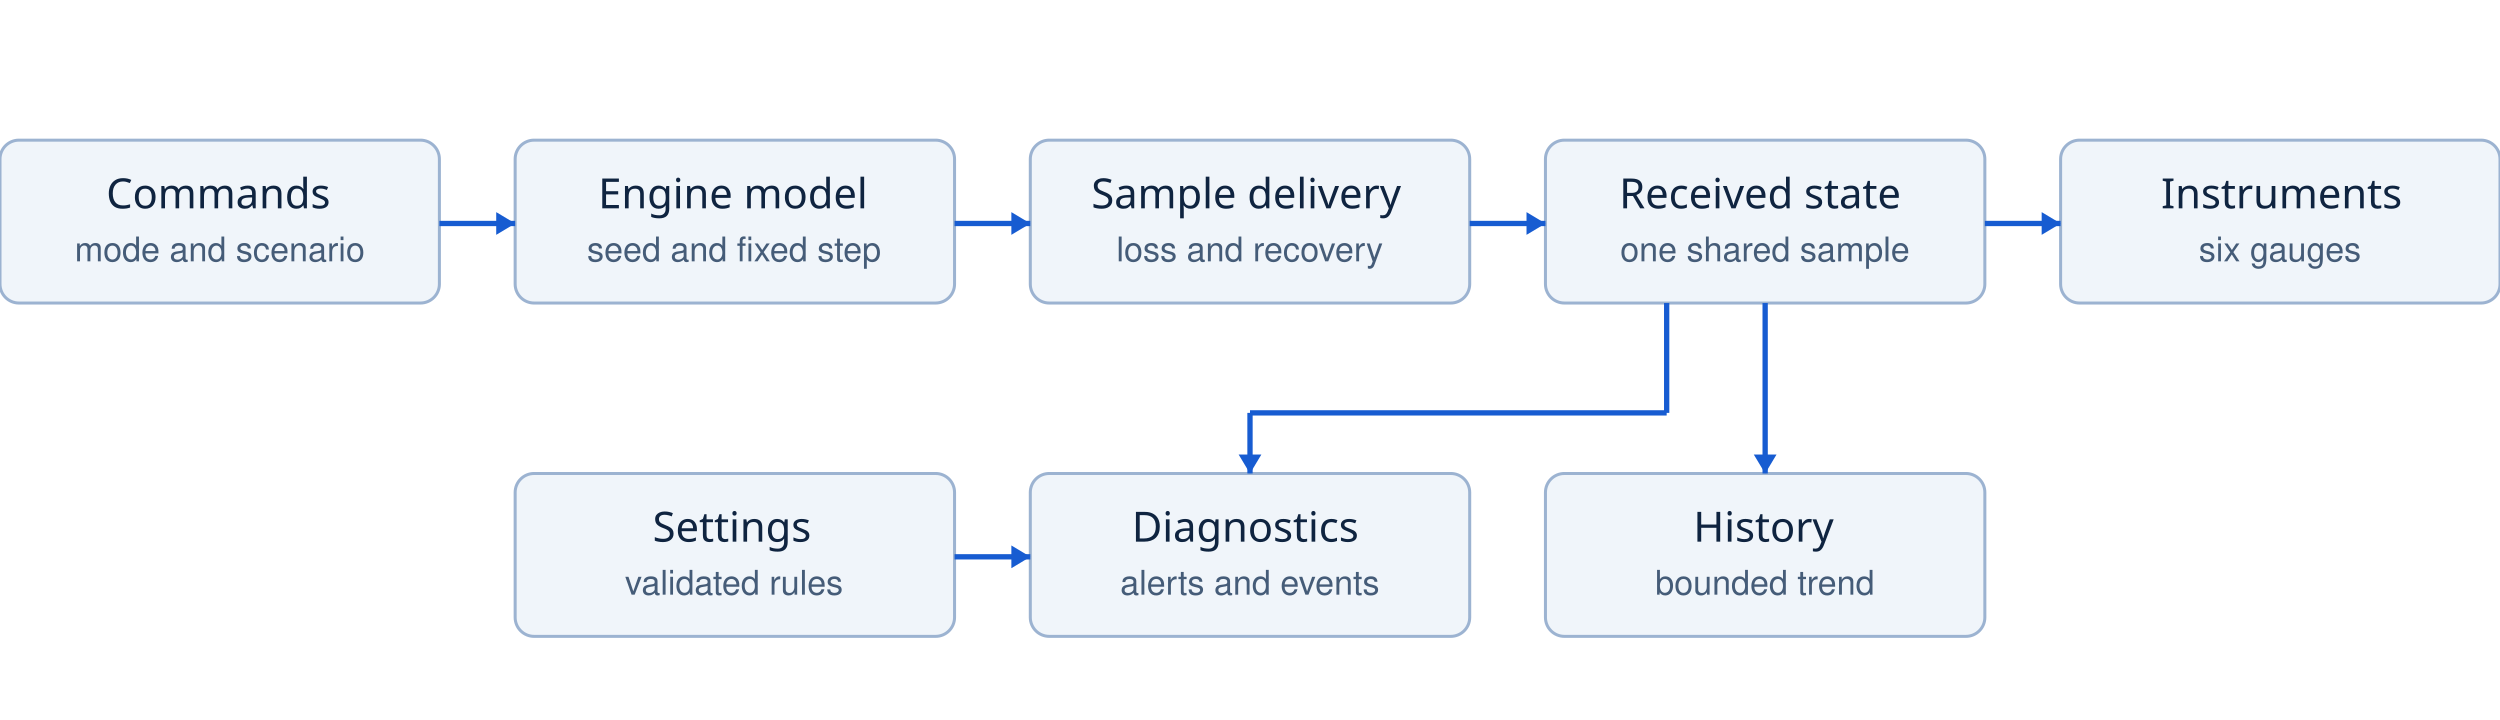
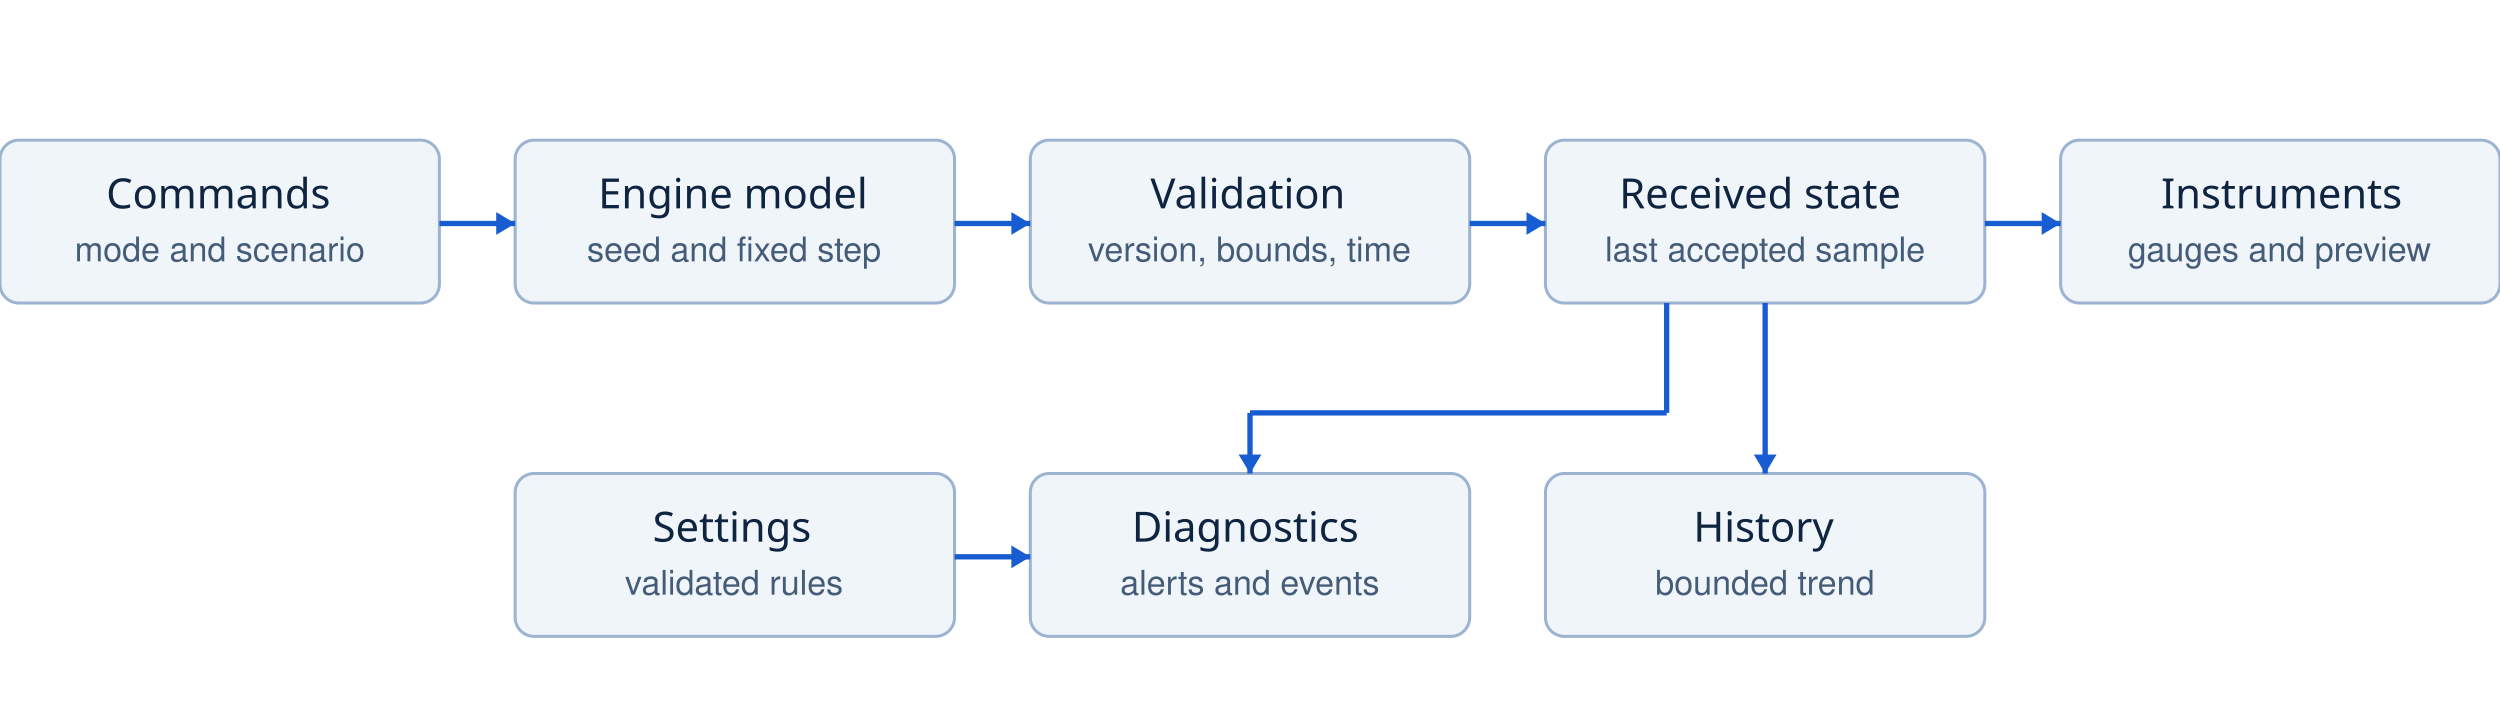
<svg xmlns="http://www.w3.org/2000/svg" width="660" height="190" preserveAspectRatio="xMinYMin meet" viewBox="0 0 660 190" version="1.0" fill-rule="evenodd">
  <clipPath id="clip">
    <rect x="0" y="0" width="660" height="190" />
  </clipPath>
  <g id="group" transform="scale(1,-1) translate(0,-190)" style="clip-path: url(#clip)">
    <g transform="">
      <rect x="0" y="110" width="116" height="43" rx="5" ry="5" style="stroke: rgb(61%,70%,82%); stroke-linecap: butt; stroke-width: 0.8; fill: rgb(94%,96%,98%); fill-rule: evenodd;" />
      <text x="28.052" y="135" style="font-family: Helvetica-Bold; font-size: 11px;fill: rgb(6%,14%,25%); stroke:none;" transform="translate(0,270) scale(1,-1)">Commands</text>
      <text x="19.732" y="121" style="font-family: Helvetica; font-size: 9px;fill: rgb(27%,36%,47%); stroke:none;" transform="translate(0,242) scale(1,-1)">mode and scenario</text>
      <rect x="136" y="110" width="116" height="43" rx="5" ry="5" style="stroke: rgb(61%,70%,82%); stroke-linecap: butt; stroke-width: 0.8; fill: rgb(94%,96%,98%); fill-rule: evenodd;" />
      <text x="157.936" y="135" style="font-family: Helvetica-Bold; font-size: 11px;fill: rgb(6%,14%,25%); stroke:none;" transform="translate(0,270) scale(1,-1)">Engine model</text>
      <text x="154.976" y="121" style="font-family: Helvetica; font-size: 9px;fill: rgb(27%,36%,47%); stroke:none;" transform="translate(0,242) scale(1,-1)">seed and fixed step</text>
      <rect x="272" y="110" width="116" height="43" rx="5" ry="5" style="stroke: rgb(61%,70%,82%); stroke-linecap: butt; stroke-width: 0.8; fill: rgb(94%,96%,98%); fill-rule: evenodd;" />
-       <text x="288.118" y="135" style="font-family: Helvetica-Bold; font-size: 11px;fill: rgb(6%,14%,25%); stroke:none;" transform="translate(0,270) scale(1,-1)">Sample delivery</text>
-       <text x="294.738" y="121" style="font-family: Helvetica; font-size: 9px;fill: rgb(27%,36%,47%); stroke:none;" transform="translate(0,242) scale(1,-1)">loss and recovery</text>
+       <text x="303.716" y="135" style="font-family: Helvetica-Bold; font-size: 11px;fill: rgb(6%,14%,25%); stroke:none;" transform="translate(0,270) scale(1,-1)">Validation</text>
+       <text x="287.232" y="121" style="font-family: Helvetica; font-size: 9px;fill: rgb(27%,36%,47%); stroke:none;" transform="translate(0,242) scale(1,-1)">version, bounds, time</text>
      <rect x="408" y="110" width="116" height="43" rx="5" ry="5" style="stroke: rgb(61%,70%,82%); stroke-linecap: butt; stroke-width: 0.8; fill: rgb(94%,96%,98%); fill-rule: evenodd;" />
      <text x="427.483" y="135" style="font-family: Helvetica-Bold; font-size: 11px;fill: rgb(6%,14%,25%); stroke:none;" transform="translate(0,270) scale(1,-1)">Received state</text>
-       <text x="427.732" y="121" style="font-family: Helvetica; font-size: 9px;fill: rgb(27%,36%,47%); stroke:none;" transform="translate(0,242) scale(1,-1)">one shared sample</text>
+       <text x="423.731" y="121" style="font-family: Helvetica; font-size: 9px;fill: rgb(27%,36%,47%); stroke:none;" transform="translate(0,242) scale(1,-1)">last accepted sample</text>
      <rect x="544" y="110" width="116" height="43" rx="5" ry="5" style="stroke: rgb(61%,70%,82%); stroke-linecap: butt; stroke-width: 0.8; fill: rgb(94%,96%,98%); fill-rule: evenodd;" />
      <text x="570.524" y="135" style="font-family: Helvetica-Bold; font-size: 11px;fill: rgb(6%,14%,25%); stroke:none;" transform="translate(0,270) scale(1,-1)">Instruments</text>
-       <text x="580.49" y="121" style="font-family: Helvetica; font-size: 9px;fill: rgb(27%,36%,47%); stroke:none;" transform="translate(0,242) scale(1,-1)">six gauges</text>
+       <text x="561.73" y="121" style="font-family: Helvetica; font-size: 9px;fill: rgb(27%,36%,47%); stroke:none;" transform="translate(0,242) scale(1,-1)">gauges and preview</text>
      <path d="M 116,131 L 136,131 Z" style="stroke: rgb(9%,36%,82%); stroke-linecap: butt; stroke-width: 1.4;" />
      <polygon points="136 131, 131 134, 131 128" style="stroke: none; stroke-linecap: butt; stroke-width: 1; fill: rgb(9%,36%,82%); fill-rule: evenodd;" />
      <path d="M 252,131 L 272,131 Z" style="stroke: rgb(9%,36%,82%); stroke-linecap: butt; stroke-width: 1.4;" />
      <polygon points="272 131, 267 134, 267 128" style="stroke: none; stroke-linecap: butt; stroke-width: 1; fill: rgb(9%,36%,82%); fill-rule: evenodd;" />
      <path d="M 388,131 L 408,131 Z" style="stroke: rgb(9%,36%,82%); stroke-linecap: butt; stroke-width: 1.4;" />
      <polygon points="408 131, 403 134, 403 128" style="stroke: none; stroke-linecap: butt; stroke-width: 1; fill: rgb(9%,36%,82%); fill-rule: evenodd;" />
      <path d="M 524,131 L 544,131 Z" style="stroke: rgb(9%,36%,82%); stroke-linecap: butt; stroke-width: 1.4;" />
      <polygon points="544 131, 539 134, 539 128" style="stroke: none; stroke-linecap: butt; stroke-width: 1; fill: rgb(9%,36%,82%); fill-rule: evenodd;" />
      <rect x="136" y="22" width="116" height="43" rx="5" ry="5" style="stroke: rgb(61%,70%,82%); stroke-linecap: butt; stroke-width: 0.8; fill: rgb(94%,96%,98%); fill-rule: evenodd;" />
      <text x="172.303" y="47" style="font-family: Helvetica-Bold; font-size: 11px;fill: rgb(6%,14%,25%); stroke:none;" transform="translate(0,94) scale(1,-1)">Settings</text>
      <text x="164.988" y="33" style="font-family: Helvetica; font-size: 9px;fill: rgb(27%,36%,47%); stroke:none;" transform="translate(0,66) scale(1,-1)">validated rules</text>
      <rect x="272" y="22" width="116" height="43" rx="5" ry="5" style="stroke: rgb(61%,70%,82%); stroke-linecap: butt; stroke-width: 0.8; fill: rgb(94%,96%,98%); fill-rule: evenodd;" />
      <text x="298.826" y="47" style="font-family: Helvetica-Bold; font-size: 11px;fill: rgb(6%,14%,25%); stroke:none;" transform="translate(0,94) scale(1,-1)">Diagnostics</text>
      <text x="295.733" y="33" style="font-family: Helvetica; font-size: 9px;fill: rgb(27%,36%,47%); stroke:none;" transform="translate(0,66) scale(1,-1)">alerts and events</text>
      <rect x="408" y="22" width="116" height="43" rx="5" ry="5" style="stroke: rgb(61%,70%,82%); stroke-linecap: butt; stroke-width: 0.8; fill: rgb(94%,96%,98%); fill-rule: evenodd;" />
      <text x="447.053" y="47" style="font-family: Helvetica-Bold; font-size: 11px;fill: rgb(6%,14%,25%); stroke:none;" transform="translate(0,94) scale(1,-1)">History</text>
      <text x="436.98" y="33" style="font-family: Helvetica; font-size: 9px;fill: rgb(27%,36%,47%); stroke:none;" transform="translate(0,66) scale(1,-1)">bounded trend</text>
      <path d="M 252,43 L 272,43 Z" style="stroke: rgb(9%,36%,82%); stroke-linecap: butt; stroke-width: 1.4;" />
      <polygon points="272 43, 267 46, 267 40" style="stroke: none; stroke-linecap: butt; stroke-width: 1; fill: rgb(9%,36%,82%); fill-rule: evenodd;" />
      <path d="M 466,110 L 466,65 Z" style="stroke: rgb(9%,36%,82%); stroke-linecap: butt; stroke-width: 1.4;" />
      <polygon points="466 65, 463 70, 469 70" style="stroke: none; stroke-linecap: butt; stroke-width: 1; fill: rgb(9%,36%,82%); fill-rule: evenodd;" />
      <path d="M 440,110 L 440,81 Z" style="stroke: rgb(9%,36%,82%); stroke-linecap: butt; stroke-width: 1.4;" />
      <path d="M 440,81 L 330,81 Z" style="stroke: rgb(9%,36%,82%); stroke-linecap: butt; stroke-width: 1.4;" />
      <path d="M 330,81 L 330,65 Z" style="stroke: rgb(9%,36%,82%); stroke-linecap: butt; stroke-width: 1.4;" />
      <polygon points="330 65, 327 70, 333 70" style="stroke: none; stroke-linecap: butt; stroke-width: 1; fill: rgb(9%,36%,82%); fill-rule: evenodd;" />
    </g>
  </g>
</svg>
